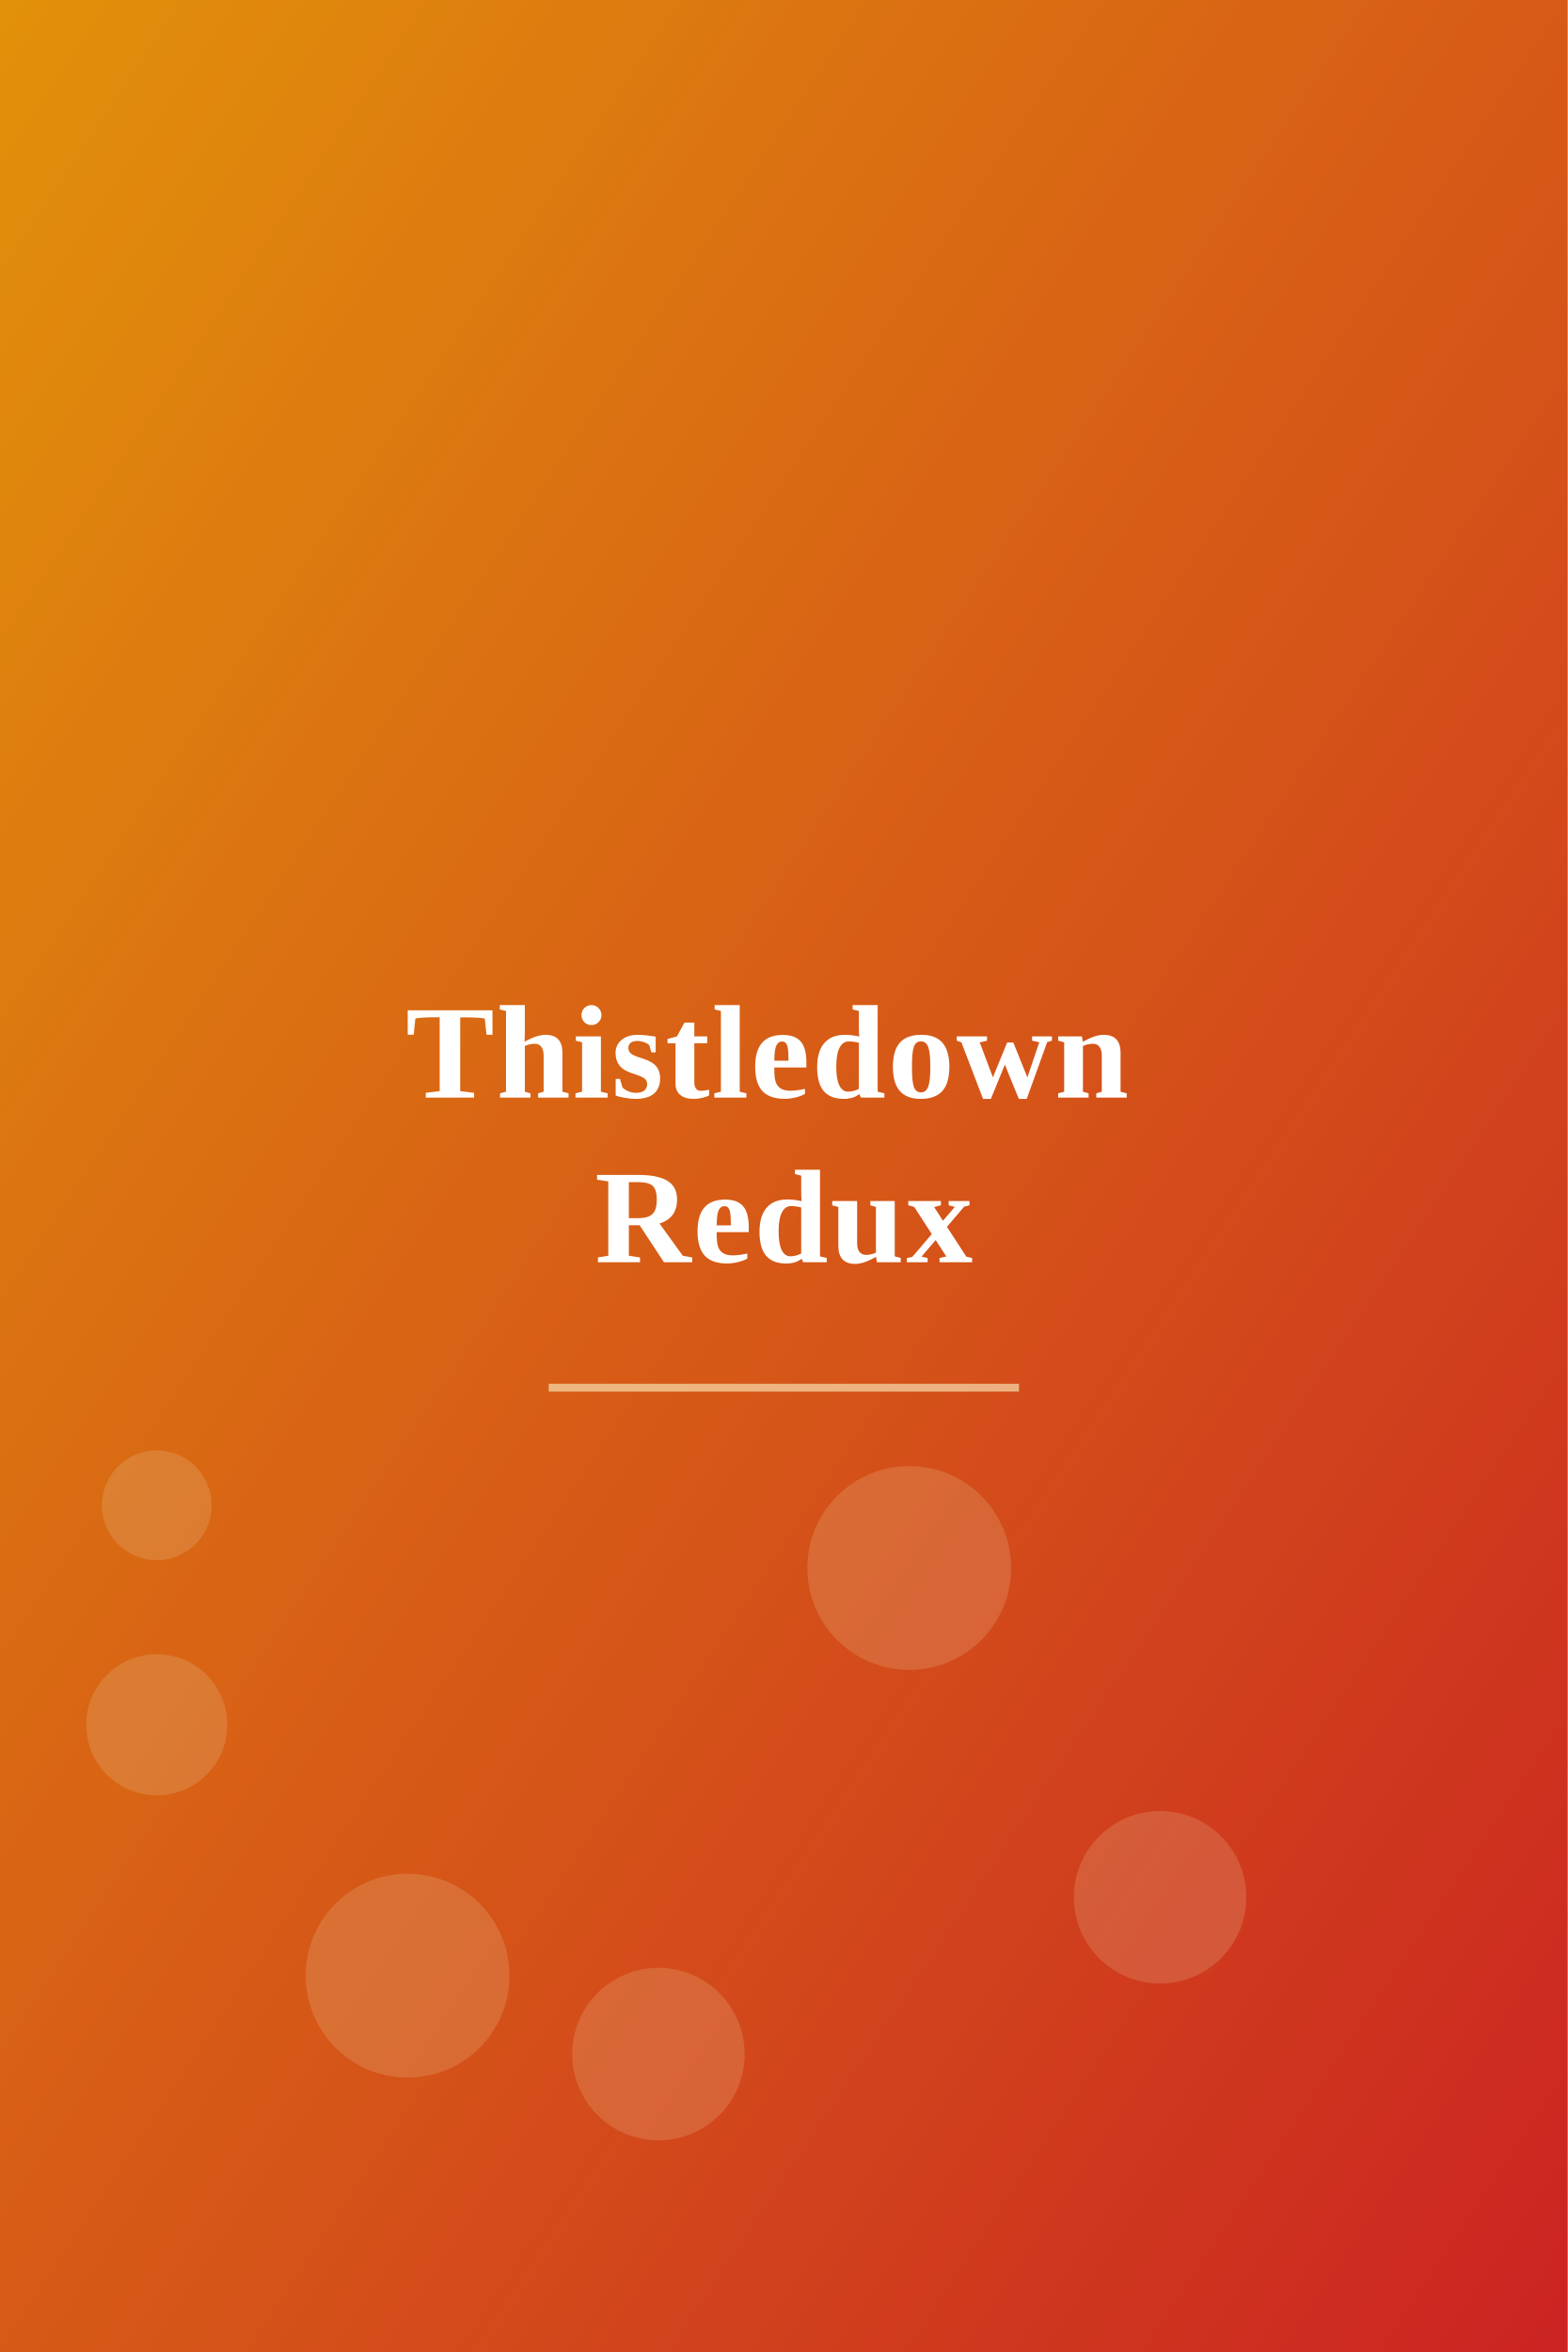
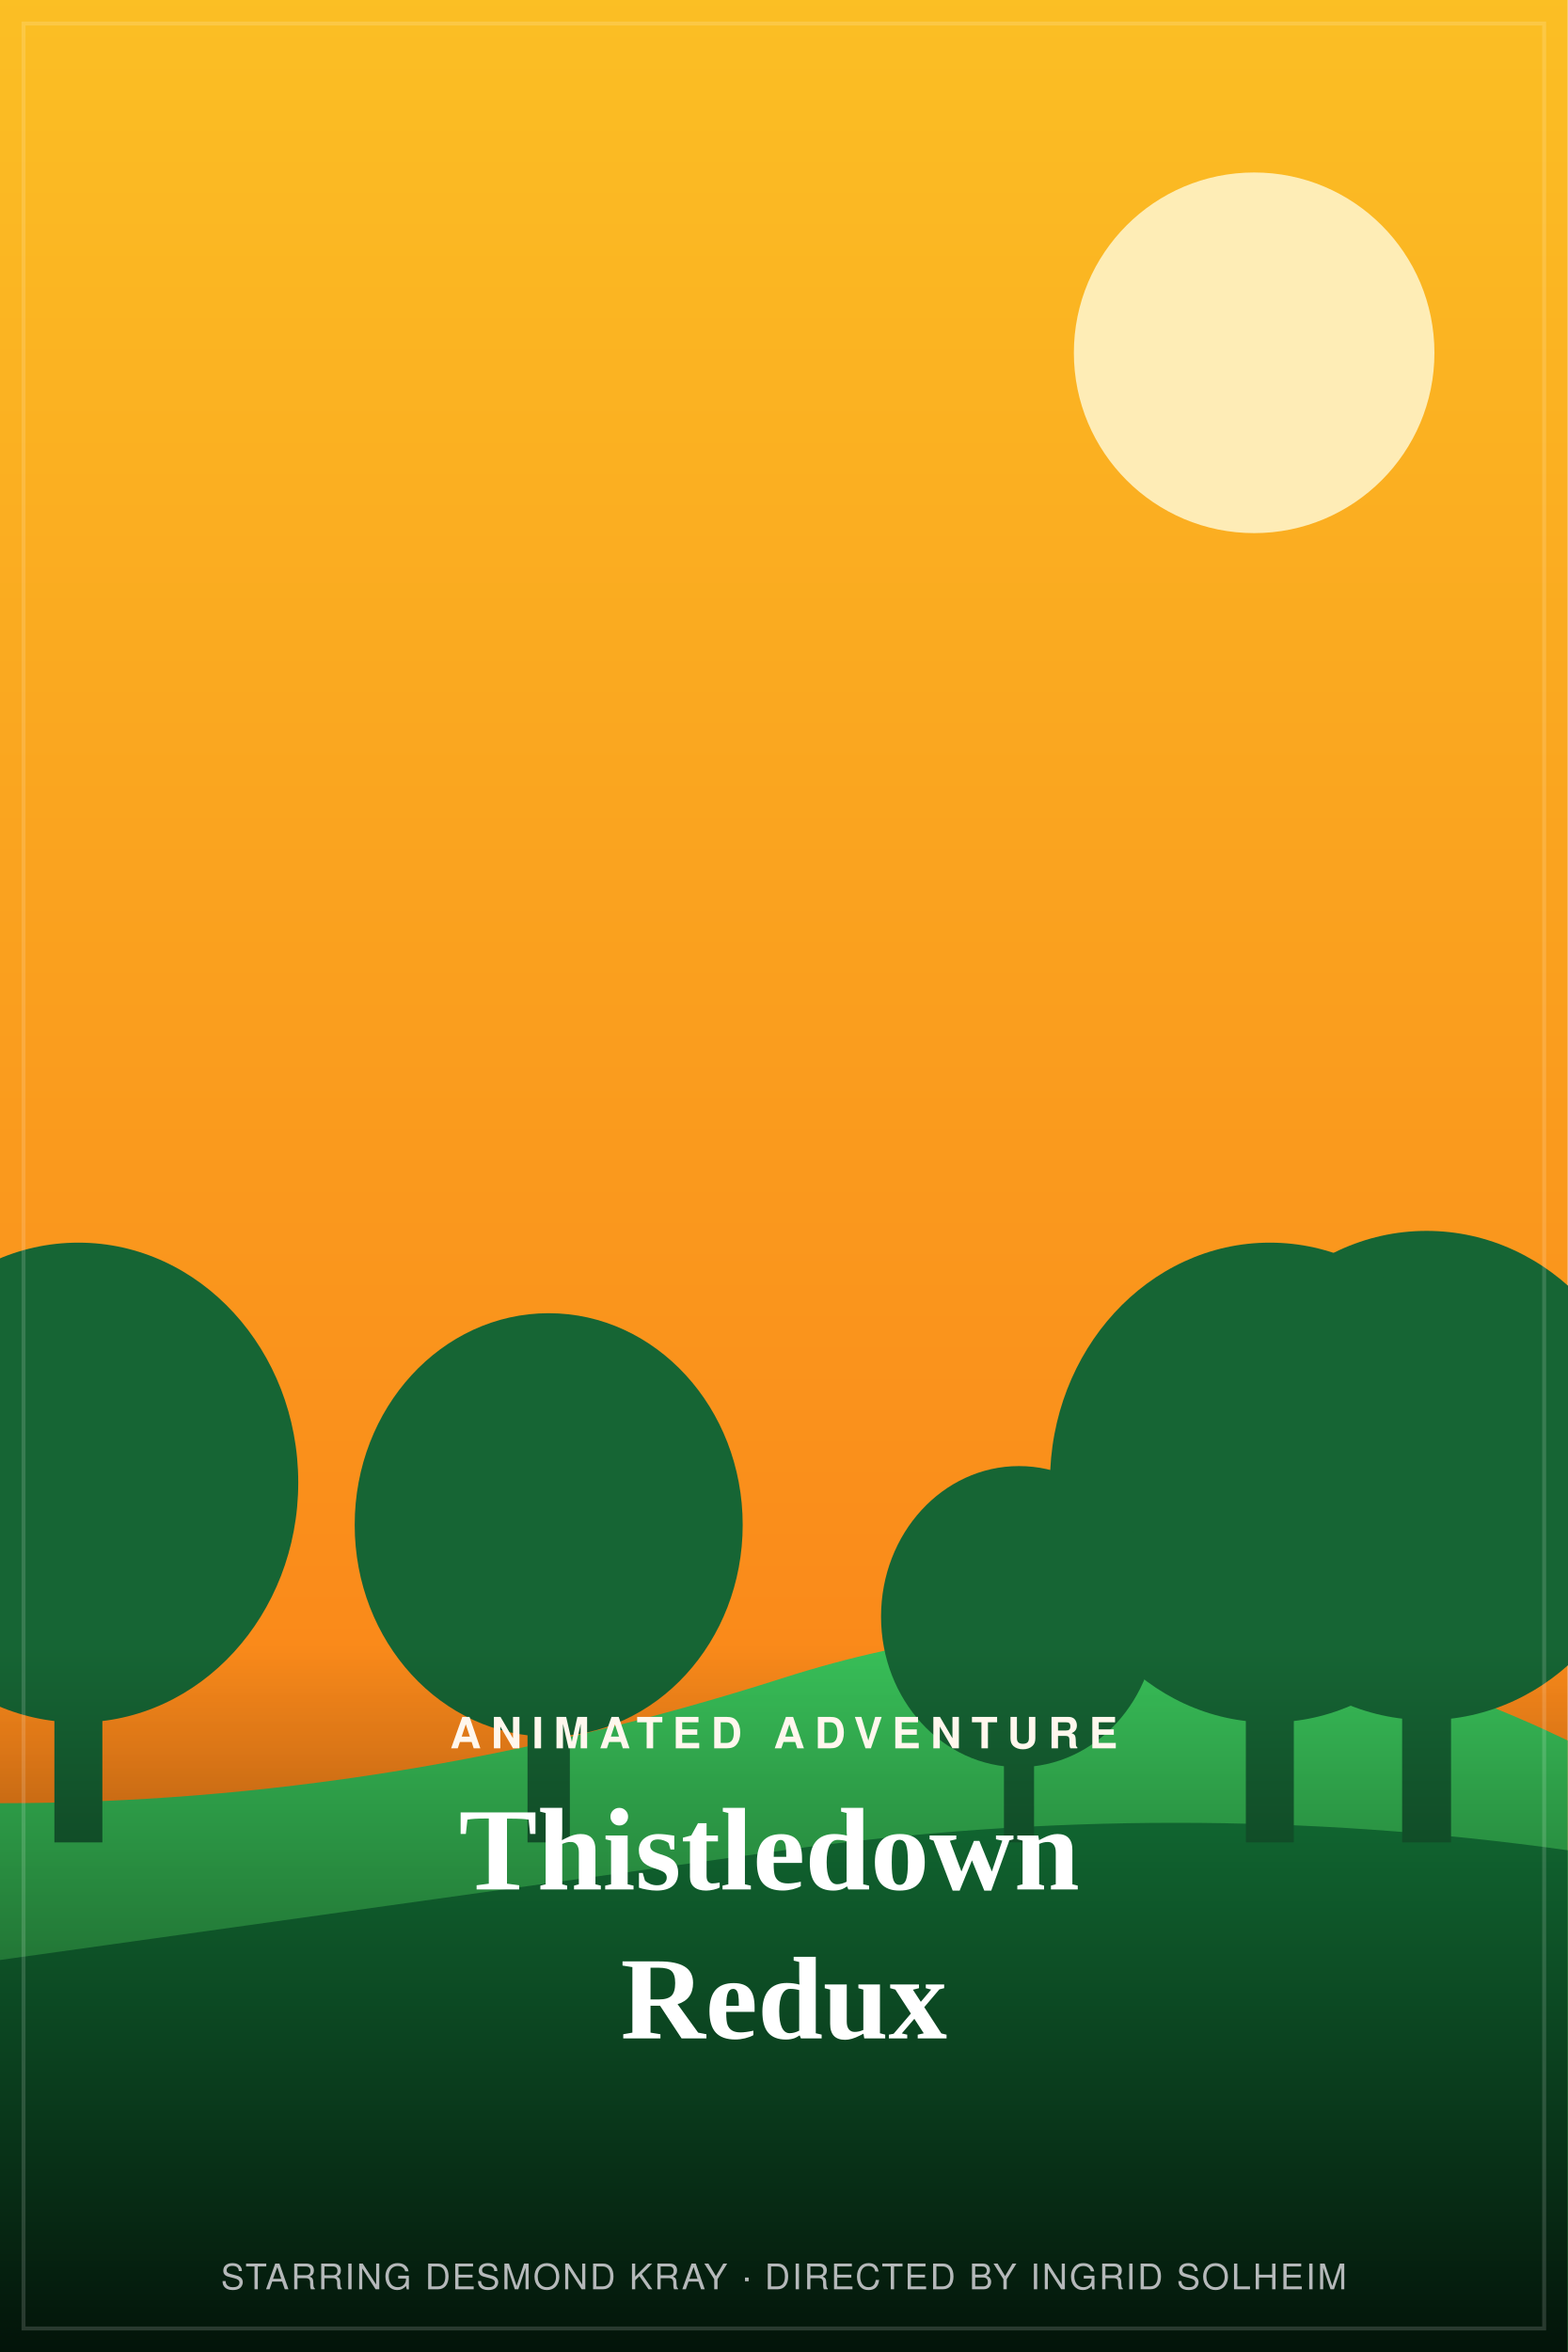
<svg xmlns="http://www.w3.org/2000/svg" viewBox="0 0 400 600">
  <defs>
-     <linearGradient id="bg" x1="0" y1="0" x2="1" y2="1">
-       <stop offset="0%" stop-color="#f59e0b" />
-       <stop offset="100%" stop-color="#dc2626" />
+     <linearGradient id="sky-thistledown-redux" x1="0" y1="0" x2="0" y2="1">
+       <stop offset="0%" stop-color="#fbbf24" />
+       <stop offset="100%" stop-color="#f97316" />
+     </linearGradient>
+     <linearGradient id="scrim-thistledown-redux" x1="0" y1="0" x2="0" y2="1">
+       <stop offset="0%" stop-color="#000" stop-opacity="0" />
+       <stop offset="100%" stop-color="#000" stop-opacity="0.85" />
    </linearGradient>
  </defs>
-   <rect width="400" height="600" fill="url(#bg)" />
-   <circle cx="40" cy="440" r="18" fill="#fef3c7" opacity="0.18" />
-   <circle cx="104" cy="504" r="26" fill="#fef3c7" opacity="0.18" />
-   <circle cx="40" cy="384" r="14" fill="#fef3c7" opacity="0.18" />
-   <circle cx="232" cy="400" r="26" fill="#fef3c7" opacity="0.18" />
-   <circle cx="296" cy="484" r="22" fill="#fef3c7" opacity="0.18" />
-   <circle cx="168" cy="524" r="22" fill="#fef3c7" opacity="0.18" />
-   <rect x="0" y="0" width="400" height="600" fill="#000" opacity="0.08" />
-   <text x="200" y="280" font-family="Georgia, 'Times New Roman', serif" font-size="34" font-weight="700" fill="#fff" text-anchor="middle" style="letter-spacing:0.5px">
+   <rect width="400" height="600" fill="url(#sky-thistledown-redux)" />
+   <circle cx="320" cy="90" r="46" fill="#fef3c7" opacity="0.9" />
+   <path d="M 0 600 L 0 460 Q 100 460 200 428 T 400 444 L 400 600 Z" fill="#22c55e" opacity="0.9" />
+   <path d="M 0 600 L 0 500 Q 100 486 200 472 T 400 472 L 400 600 Z" fill="#15803d" opacity="1" />
+   <ellipse cx="140" cy="389" rx="49.5" ry="54" fill="#166534" />
+   <rect x="134.6" y="429.5" width="10.8" height="40.5" fill="#166534" />
+   <ellipse cx="364" cy="376.4" rx="57.2" ry="62.4" fill="#166534" />
+   <rect x="357.76" y="423.2" width="12.48" height="46.8" fill="#166534" />
+   <ellipse cx="324" cy="378.2" rx="56.1" ry="61.2" fill="#166534" />
+   <rect x="317.88" y="424.1" width="12.24" height="45.9" fill="#166534" />
+   <ellipse cx="260" cy="412.4" rx="35.2" ry="38.4" fill="#166534" />
+   <rect x="256.16" y="441.2" width="7.68" height="28.8" fill="#166534" />
+   <ellipse cx="20" cy="378.2" rx="56.1" ry="61.2" fill="#166534" />
+   <rect x="13.88" y="424.1" width="12.24" height="45.9" fill="#166534" />
+   <rect x="0" y="420" width="400" height="180" fill="url(#scrim-thistledown-redux)" />
+   <text x="200" y="446" font-family="Helvetica, Arial, sans-serif" font-size="11" font-weight="700" letter-spacing="2.5" fill="#fff7ed" text-anchor="middle">ANIMATED ADVENTURE</text>
+   <text x="200" y="482" font-family="Georgia, 'Times New Roman', serif" font-size="30" font-weight="700" fill="#fff" text-anchor="middle">
    <tspan x="200" dy="0">Thistledown</tspan>
-     <tspan x="200" dy="42">Redux</tspan>
+     <tspan x="200" dy="38">Redux</tspan>
  </text>
-   <line x1="140" y1="354" x2="260" y2="354" stroke="#fef3c7" stroke-width="2" opacity="0.6" />
+   <text x="200" y="584" font-family="Helvetica, Arial, sans-serif" font-size="9" letter-spacing="0.5" fill="#d4d4d8" text-anchor="middle" opacity="0.85">STARRING DESMOND KRAY · DIRECTED BY INGRID SOLHEIM</text>
+   <rect x="6" y="6" width="388" height="588" fill="none" stroke="#fff" stroke-width="1" opacity="0.15" />
</svg>
